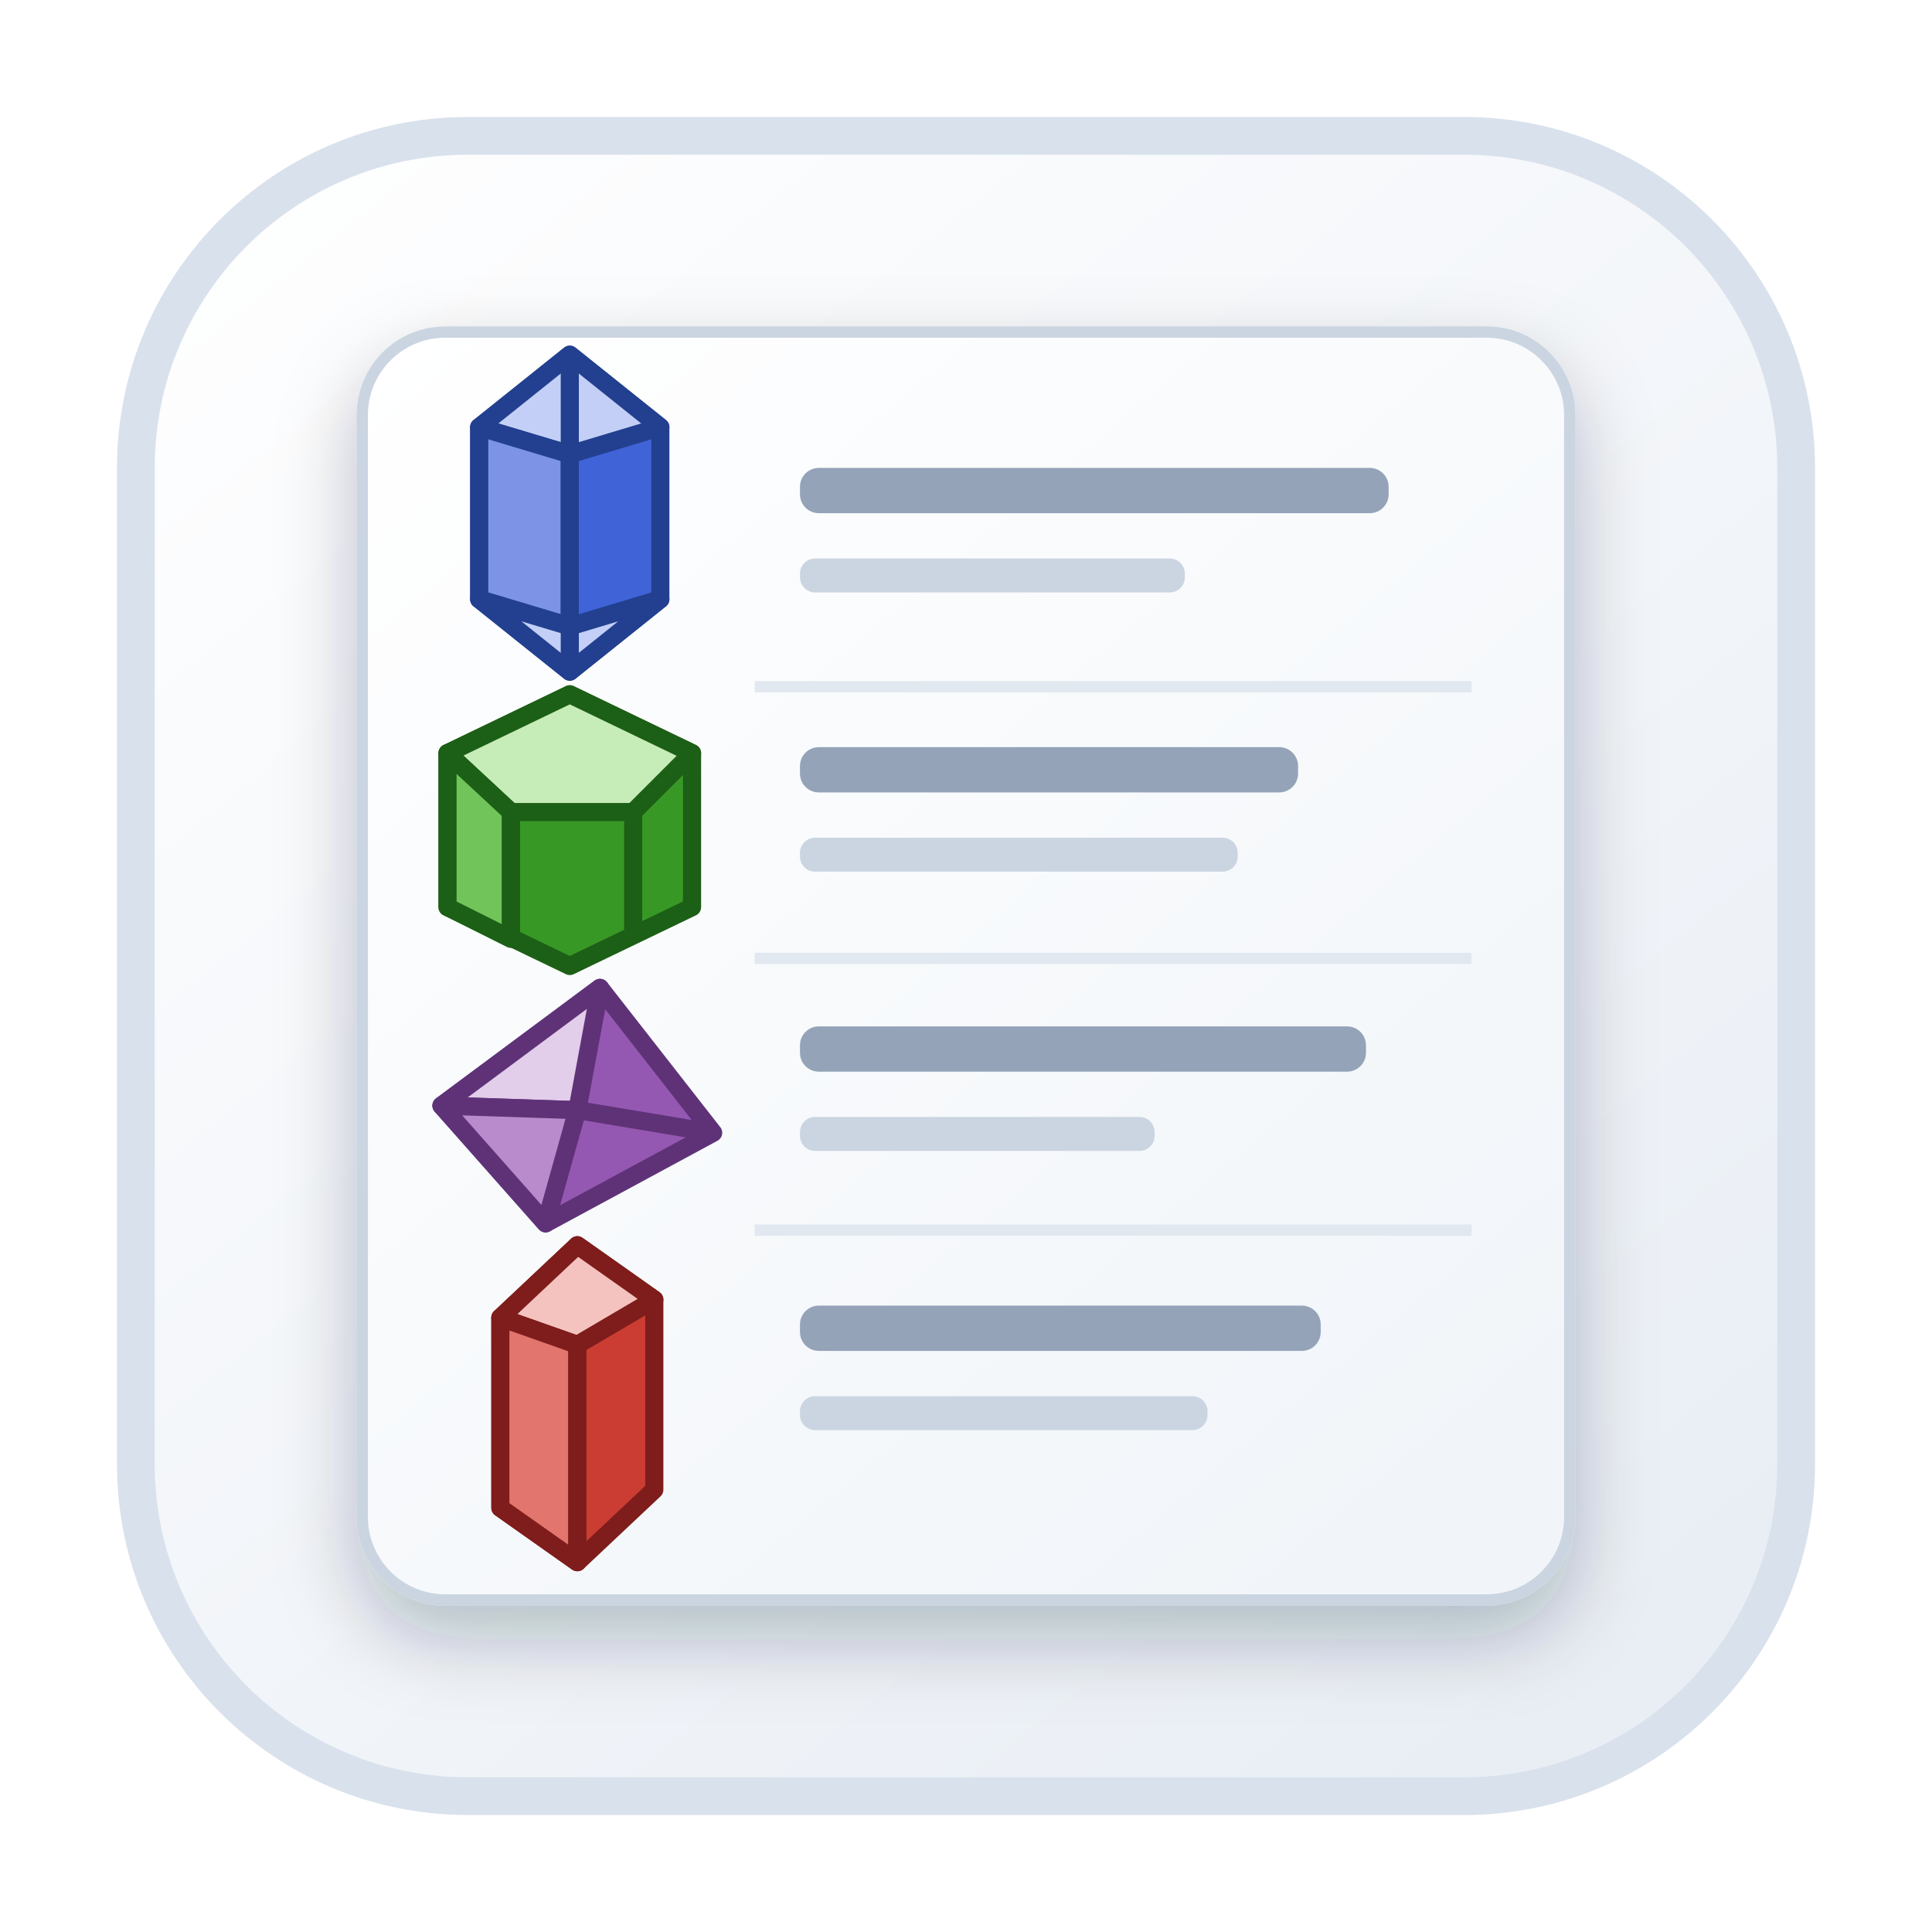
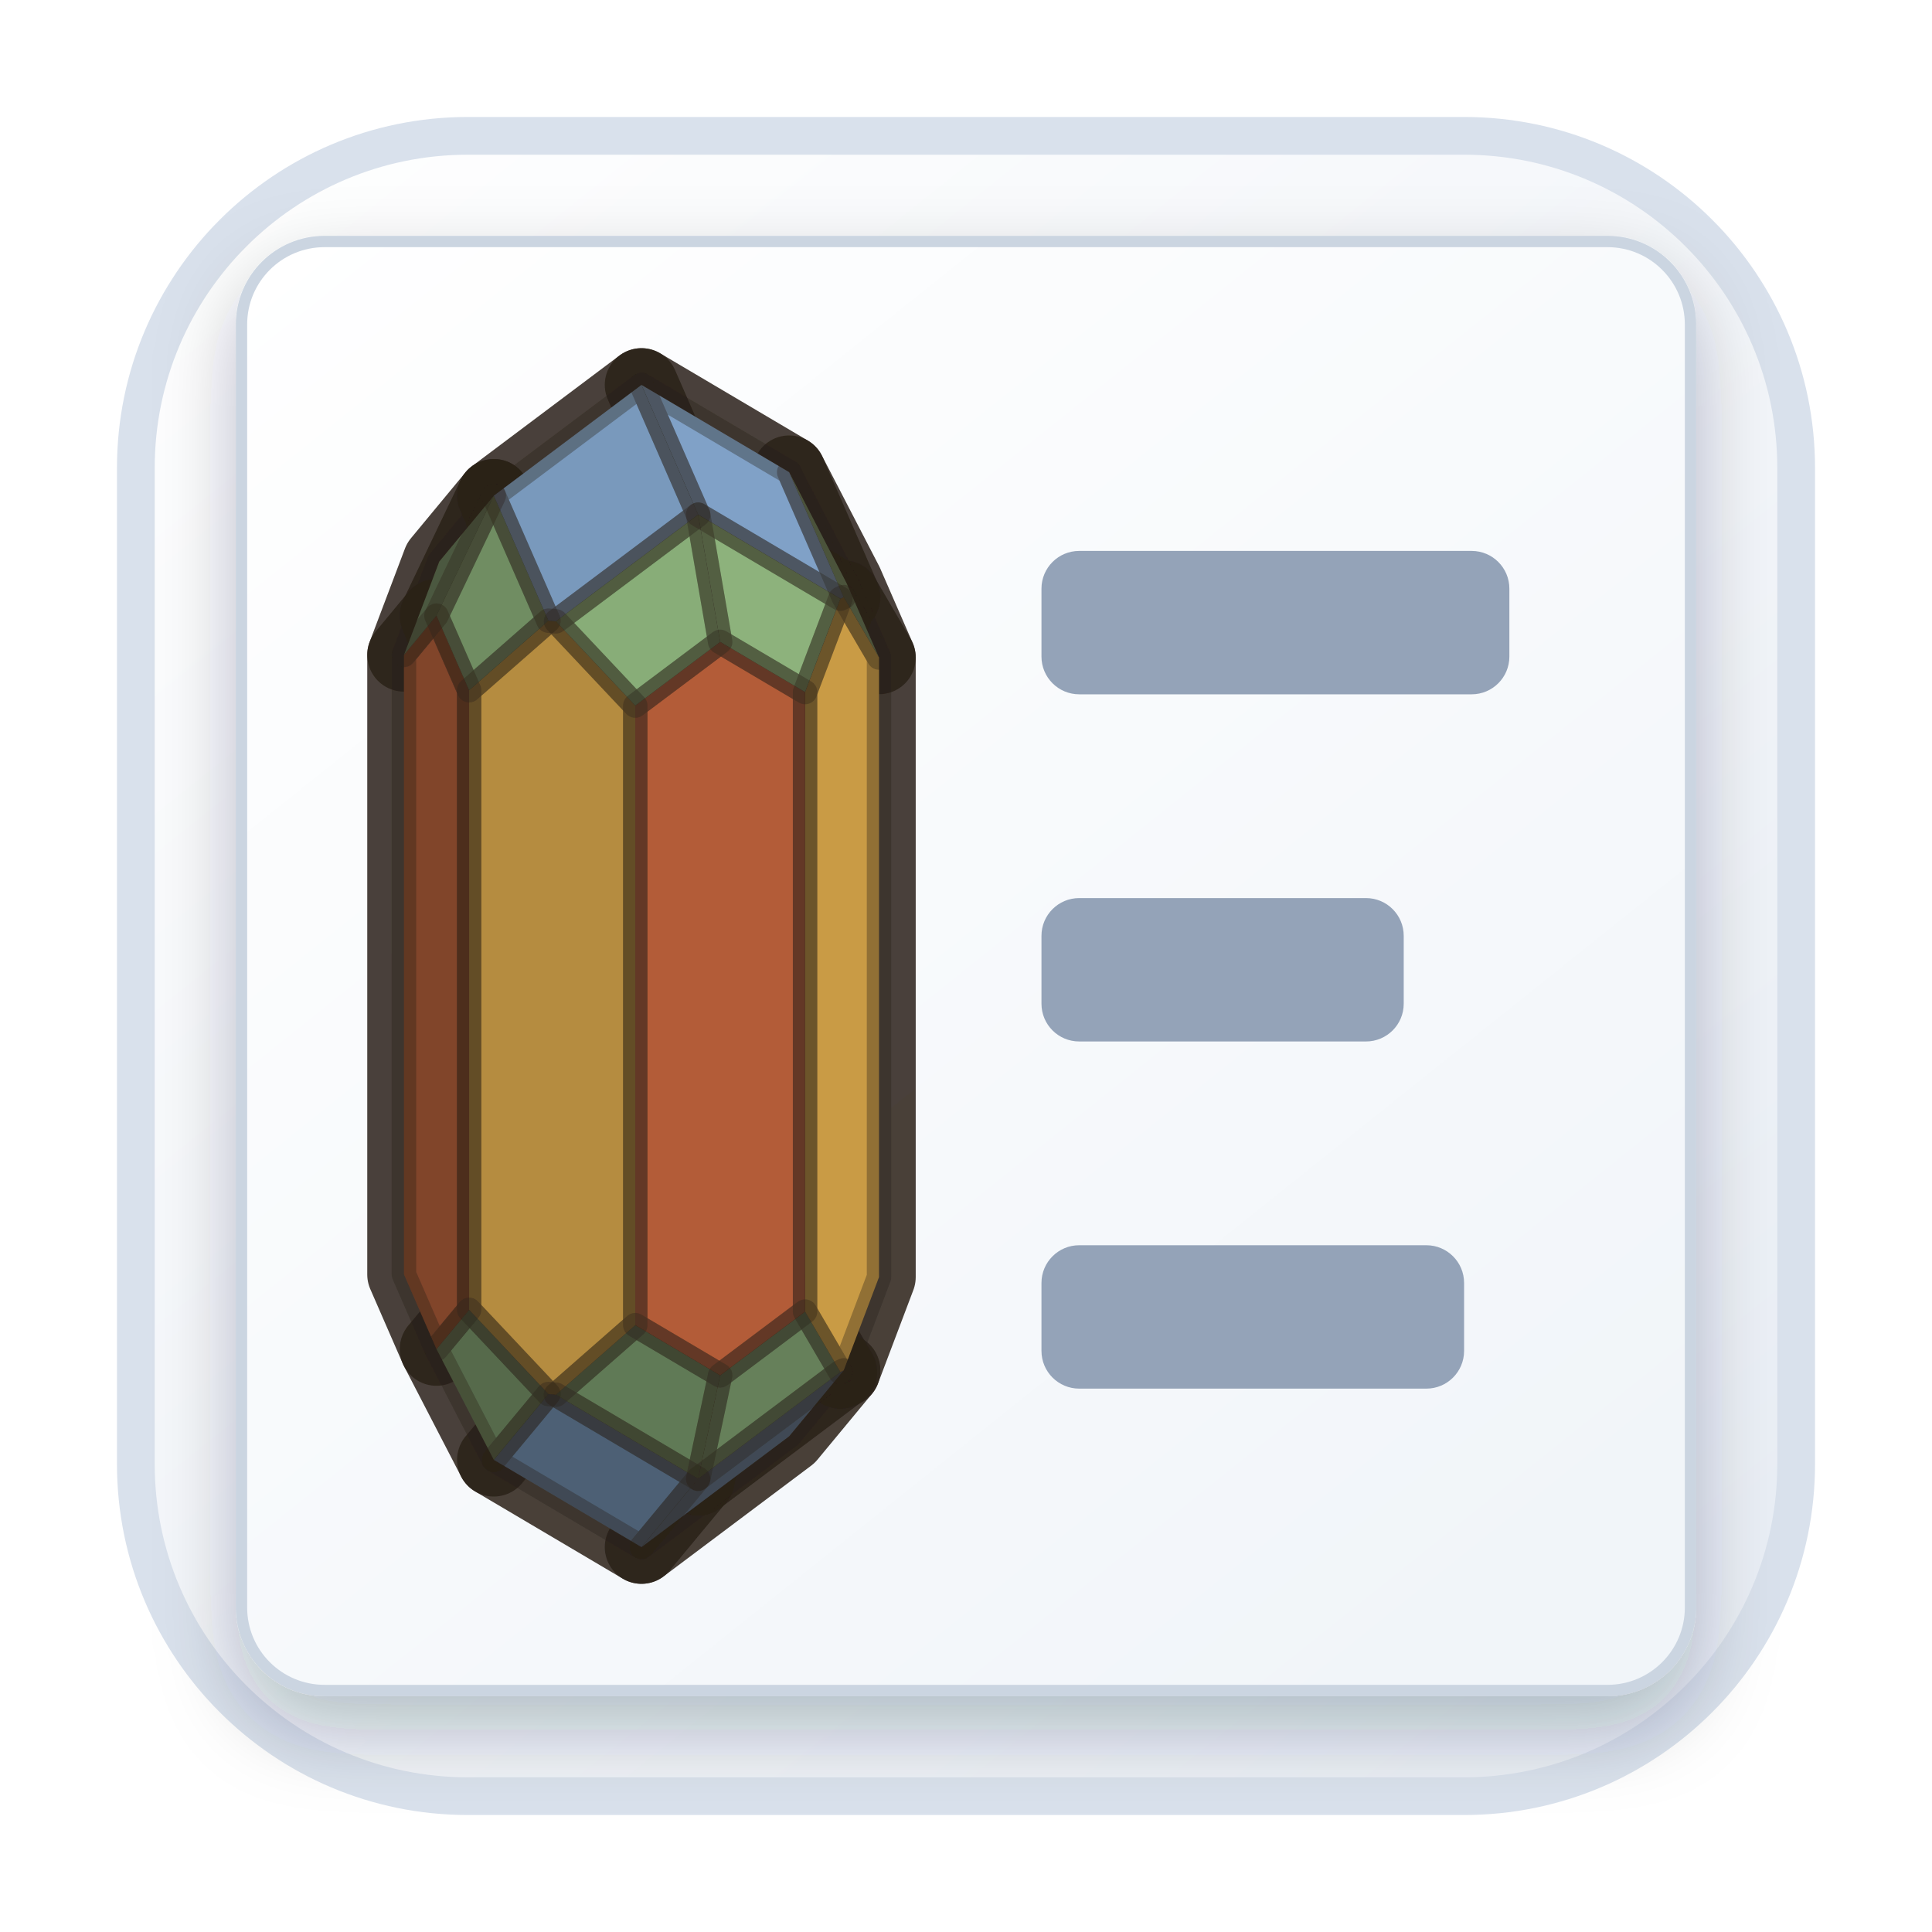
<svg xmlns="http://www.w3.org/2000/svg" viewBox="0 0 512 512" role="img" aria-labelledby="title desc">
  <defs>
    <linearGradient id="tile" x2="0.8" y2="1">
      <stop stop-color="#ffffff" />
      <stop offset="1" stop-color="#e9eef5" />
    </linearGradient>
    <linearGradient id="paper" x2="0.8" y2="1">
      <stop stop-color="#ffffff" />
      <stop offset="1" stop-color="#f1f5f9" />
    </linearGradient>
    <filter id="shadow" x="-25%" y="-25%" width="150%" height="150%">
      <feDropShadow dx="0" dy="9" stdDeviation="10" flood-color="#0f1b2d" flood-opacity="0.25" />
    </filter>
  </defs>
-   <rect x="36" y="36" width="440" height="440" rx="88" fill="url(#tile)" />
-   <rect x="36" y="36" width="440" height="440" rx="88" fill="none" stroke="#d9e1ec" stroke-width="10" />
+   <rect x="36" y="36" width="440" height="440" rx="88" fill="url(#tile)" stroke="#d9e1ec" stroke-width="10" />
  <g filter="url(#shadow)">
-     <rect x="96" y="88" width="320" height="336" rx="22" fill="url(#paper)" stroke="#cbd5e1" stroke-width="3" />
-     <path d="M200 182 H390 M200 254 H390 M200 326 H390" stroke="#e2e8f0" stroke-width="3" />
-     <g stroke-linejoin="round" stroke-width="4">
-       <g stroke="#24408f" transform="translate(151 136) scale(1.2) translate(-151 -143)">
-         <polygon points="151,108 171,124 171,162 151,178 131,162 131,124" fill="#4063d8" />
-         <polygon points="151,108 131,124 151,130 171,124" fill="#c3cff6" />
-         <polygon points="131,124 151,130 151,168 131,162" fill="#7b93e6" />
-         <polygon points="131,162 151,168 171,162 151,178" fill="#c3cff6" />
-         <path d="M151 108 V130 M151 130 V168 M151 168 V178" fill="none" />
+     <rect x="64" y="64" width="384" height="384" rx="22" fill="url(#paper)" stroke="#cbd5e1" stroke-width="3" />
+     <g stroke="#2a2018" stroke-linejoin="round">
+       <g fill="none" stroke-opacity="0.85" stroke-width="19.45">
+         <polygon points="170.00,410.00 209.14,380.63 223.59,363.18 222.71,363.60 185.02,391.89" />
+         <polygon points="170.00,410.00 185.02,391.89 147.33,369.61 145.34,369.43 130.86,386.87" />
+         <polygon points="145.34,369.43 124.32,347.11 115.67,357.52 130.86,386.87" />
+         <polygon points="222.71,363.60 213.35,347.59 190.85,364.48 185.02,391.89" />
+         <polygon points="223.59,158.24 232.95,174.25 224.33,154.48 209.14,125.13" />
+         <polygon points="115.67,163.15 107.05,173.56 107.05,337.75 115.67,357.52 124.32,347.11 124.32,182.92" />
+         <polygon points="213.35,347.59 222.71,363.60 223.59,363.18 232.95,338.44 232.95,174.25 223.59,158.24 222.71,158.66 213.35,183.40" />
+         <polygon points="116.41,148.82 107.05,173.56 115.67,163.15 130.86,131.37" />
+         <polygon points="185.02,391.89 190.85,364.48 168.35,351.18 147.33,369.61" />
+         <polygon points="170.00,102.00 185.02,136.39 222.71,158.66 223.59,158.24 209.14,125.13" />
+         <polygon points="124.32,182.92 124.32,347.11 145.34,369.43 147.33,369.61 168.35,351.18 168.35,186.99 147.33,164.67 145.34,164.49" />
+         <polygon points="213.35,183.40 190.85,170.11 168.35,186.99 168.35,351.18 190.85,364.48 213.35,347.59" />
+         <polygon points="130.86,131.37 115.67,163.15 124.32,182.92 145.34,164.49" />
+         <polygon points="130.86,131.37 145.34,164.49 147.33,164.67 185.02,136.39 170.00,102.00" />
+         <polygon points="185.02,136.39 190.85,170.11 213.35,183.40 222.71,158.66" />
+         <polygon points="147.33,164.67 168.35,186.99 190.85,170.11 185.02,136.39" />
      </g>
-       <g stroke="#1f5f16" transform="translate(151 220) scale(1.2) translate(-151 -220)">
-         <polygon points="151,190 178,203 178,237 151,250 124,237 124,203" fill="#389826" />
-         <polygon points="151,190 178,203 165,216 138,216 124,203" fill="#c6ecb8" />
-         <polygon points="124,203 138,216 138,244 124,237" fill="#6fc45a" />
-         <path d="M165 216 V244 M138 216 V244" fill="none" />
+       <g stroke-opacity="0" stroke-width="3.24">
+         <polygon points="170.00,410.00 209.14,380.63 223.59,363.18 222.71,363.60 185.02,391.89" fill="#4d6075" />
+         <polygon points="170.00,410.00 185.02,391.89 147.33,369.61 145.34,369.43 130.86,386.87" fill="#4d6075" />
+         <polygon points="145.34,369.43 124.32,347.11 115.67,357.52 130.86,386.87" fill="#566b4c" />
+         <polygon points="222.71,363.60 213.35,347.59 190.85,364.48 185.02,391.89" fill="#66805a" />
+         <polygon points="223.59,158.24 232.95,174.25 224.33,154.48 209.14,125.13" fill="#79996b" />
+         <polygon points="115.67,163.15 107.05,173.56 107.05,337.75 115.67,357.52 124.32,347.11 124.32,182.92" fill="#81442b" />
+         <polygon points="213.35,347.59 222.71,363.60 223.59,363.18 232.95,338.44 232.95,174.25 223.59,158.24 222.71,158.66 213.35,183.40" fill="#c99b45" />
+         <polygon points="116.41,148.82 107.05,173.56 115.67,163.15 130.86,131.37" fill="#5f7754" />
+         <polygon points="185.02,391.89 190.85,364.48 168.35,351.18 147.33,369.61" fill="#617a56" />
+         <polygon points="170.00,102.00 185.02,136.39 222.71,158.66 223.59,158.24 209.14,125.13" fill="#80a1c7" />
+         <polygon points="124.32,182.92 124.32,347.11 145.34,369.43 147.33,369.61 168.35,351.18 168.35,186.99 147.33,164.67 145.34,164.49" fill="#b58c3f" />
+         <polygon points="213.35,183.40 190.85,170.11 168.35,186.99 168.35,351.18 190.85,364.48 213.35,347.59" fill="#b35c38" />
+         <polygon points="130.86,131.37 115.67,163.15 124.32,182.92 145.34,164.49" fill="#6f8d62" />
+         <polygon points="130.86,131.37 145.34,164.49 147.33,164.67 185.02,136.39 170.00,102.00" fill="#7999bc" />
+         <polygon points="185.02,136.39 190.85,170.11 213.35,183.40 222.71,158.66" fill="#8db27c" />
+         <polygon points="147.33,164.67 168.35,186.99 190.85,170.11 185.02,136.39" fill="#88ad78" />
      </g>
-       <g stroke="#5e3378" transform="translate(153 293) scale(1.2) translate(-153 -293)">
-         <polygon points="123,293 158,267 183,299 146,319" fill="#9558b2" />
-         <polygon points="123,293 158,267 153,294" fill="#e2cdea" />
-         <polygon points="123,293 153,294 146,319" fill="#b98bcc" />
-         <path d="M153 294 L183 299" fill="none" />
-       </g>
-       <g stroke="#7f1f1a" transform="translate(153 372) scale(1.2) translate(-153 -372)">
-         <polygon points="153,337 170,349 170,391 153,407 136,395 136,353" fill="#cb3c33" />
-         <polygon points="153,337 170,349 153,359 136,353" fill="#f5c3bf" />
-         <polygon points="136,353 153,359 153,407 136,395" fill="#e2756d" />
-         <path d="M153 359 V407" fill="none" />
+       <g fill="none" stroke-opacity="0.35" stroke-width="6.48">
+         <polygon points="170.00,410.00 209.14,380.63 223.59,363.18 222.71,363.60 185.02,391.89" />
+         <polygon points="170.00,410.00 185.02,391.89 147.33,369.61 145.34,369.43 130.86,386.87" />
+         <polygon points="145.34,369.43 124.32,347.11 115.67,357.52 130.86,386.87" />
+         <polygon points="222.71,363.60 213.35,347.59 190.85,364.48 185.02,391.89" />
+         <polygon points="223.59,158.24 232.95,174.25 224.33,154.48 209.14,125.13" />
+         <polygon points="115.67,163.15 107.05,173.56 107.05,337.75 115.67,357.52 124.32,347.11 124.32,182.92" />
+         <polygon points="213.35,347.59 222.71,363.60 223.59,363.18 232.95,338.44 232.95,174.25 223.59,158.24 222.71,158.66 213.35,183.40" />
+         <polygon points="116.41,148.82 107.05,173.56 115.67,163.15 130.86,131.37" />
+         <polygon points="185.02,391.89 190.85,364.48 168.35,351.18 147.33,369.61" />
+         <polygon points="170.00,102.00 185.02,136.39 222.71,158.66 223.59,158.24 209.14,125.13" />
+         <polygon points="124.32,182.92 124.32,347.11 145.34,369.43 147.33,369.61 168.35,351.18 168.35,186.99 147.33,164.67 145.34,164.49" />
+         <polygon points="213.35,183.40 190.85,170.11 168.35,186.99 168.35,351.18 190.85,364.48 213.35,347.59" />
+         <polygon points="130.86,131.37 115.67,163.15 124.32,182.92 145.34,164.49" />
+         <polygon points="130.86,131.37 145.34,164.49 147.33,164.67 185.02,136.39 170.00,102.00" />
+         <polygon points="185.02,136.39 190.85,170.11 213.35,183.40 222.71,158.66" />
+         <polygon points="147.33,164.67 168.35,186.99 190.85,170.11 185.02,136.39" />
      </g>
    </g>
-     <g fill="#94a3b8">
-       <rect x="212" y="124" width="156" height="12" rx="5" />
-       <rect x="212" y="198" width="132" height="12" rx="5" />
-       <rect x="212" y="272" width="150" height="12" rx="5" />
-       <rect x="212" y="346" width="138" height="12" rx="5" />
-     </g>
-     <g fill="#cbd5e1">
-       <rect x="212" y="148" width="102" height="9" rx="4" />
-       <rect x="212" y="222" width="116" height="9" rx="4" />
-       <rect x="212" y="296" width="94" height="9" rx="4" />
-       <rect x="212" y="370" width="108" height="9" rx="4" />
-     </g>
+     <rect x="276" y="146" width="124" height="38" rx="10" fill="#94a3b8" />
+     <rect x="276" y="238" width="96" height="38" rx="10" fill="#94a3b8" />
+     <rect x="276" y="330" width="112" height="38" rx="10" fill="#94a3b8" />
  </g>
</svg>
